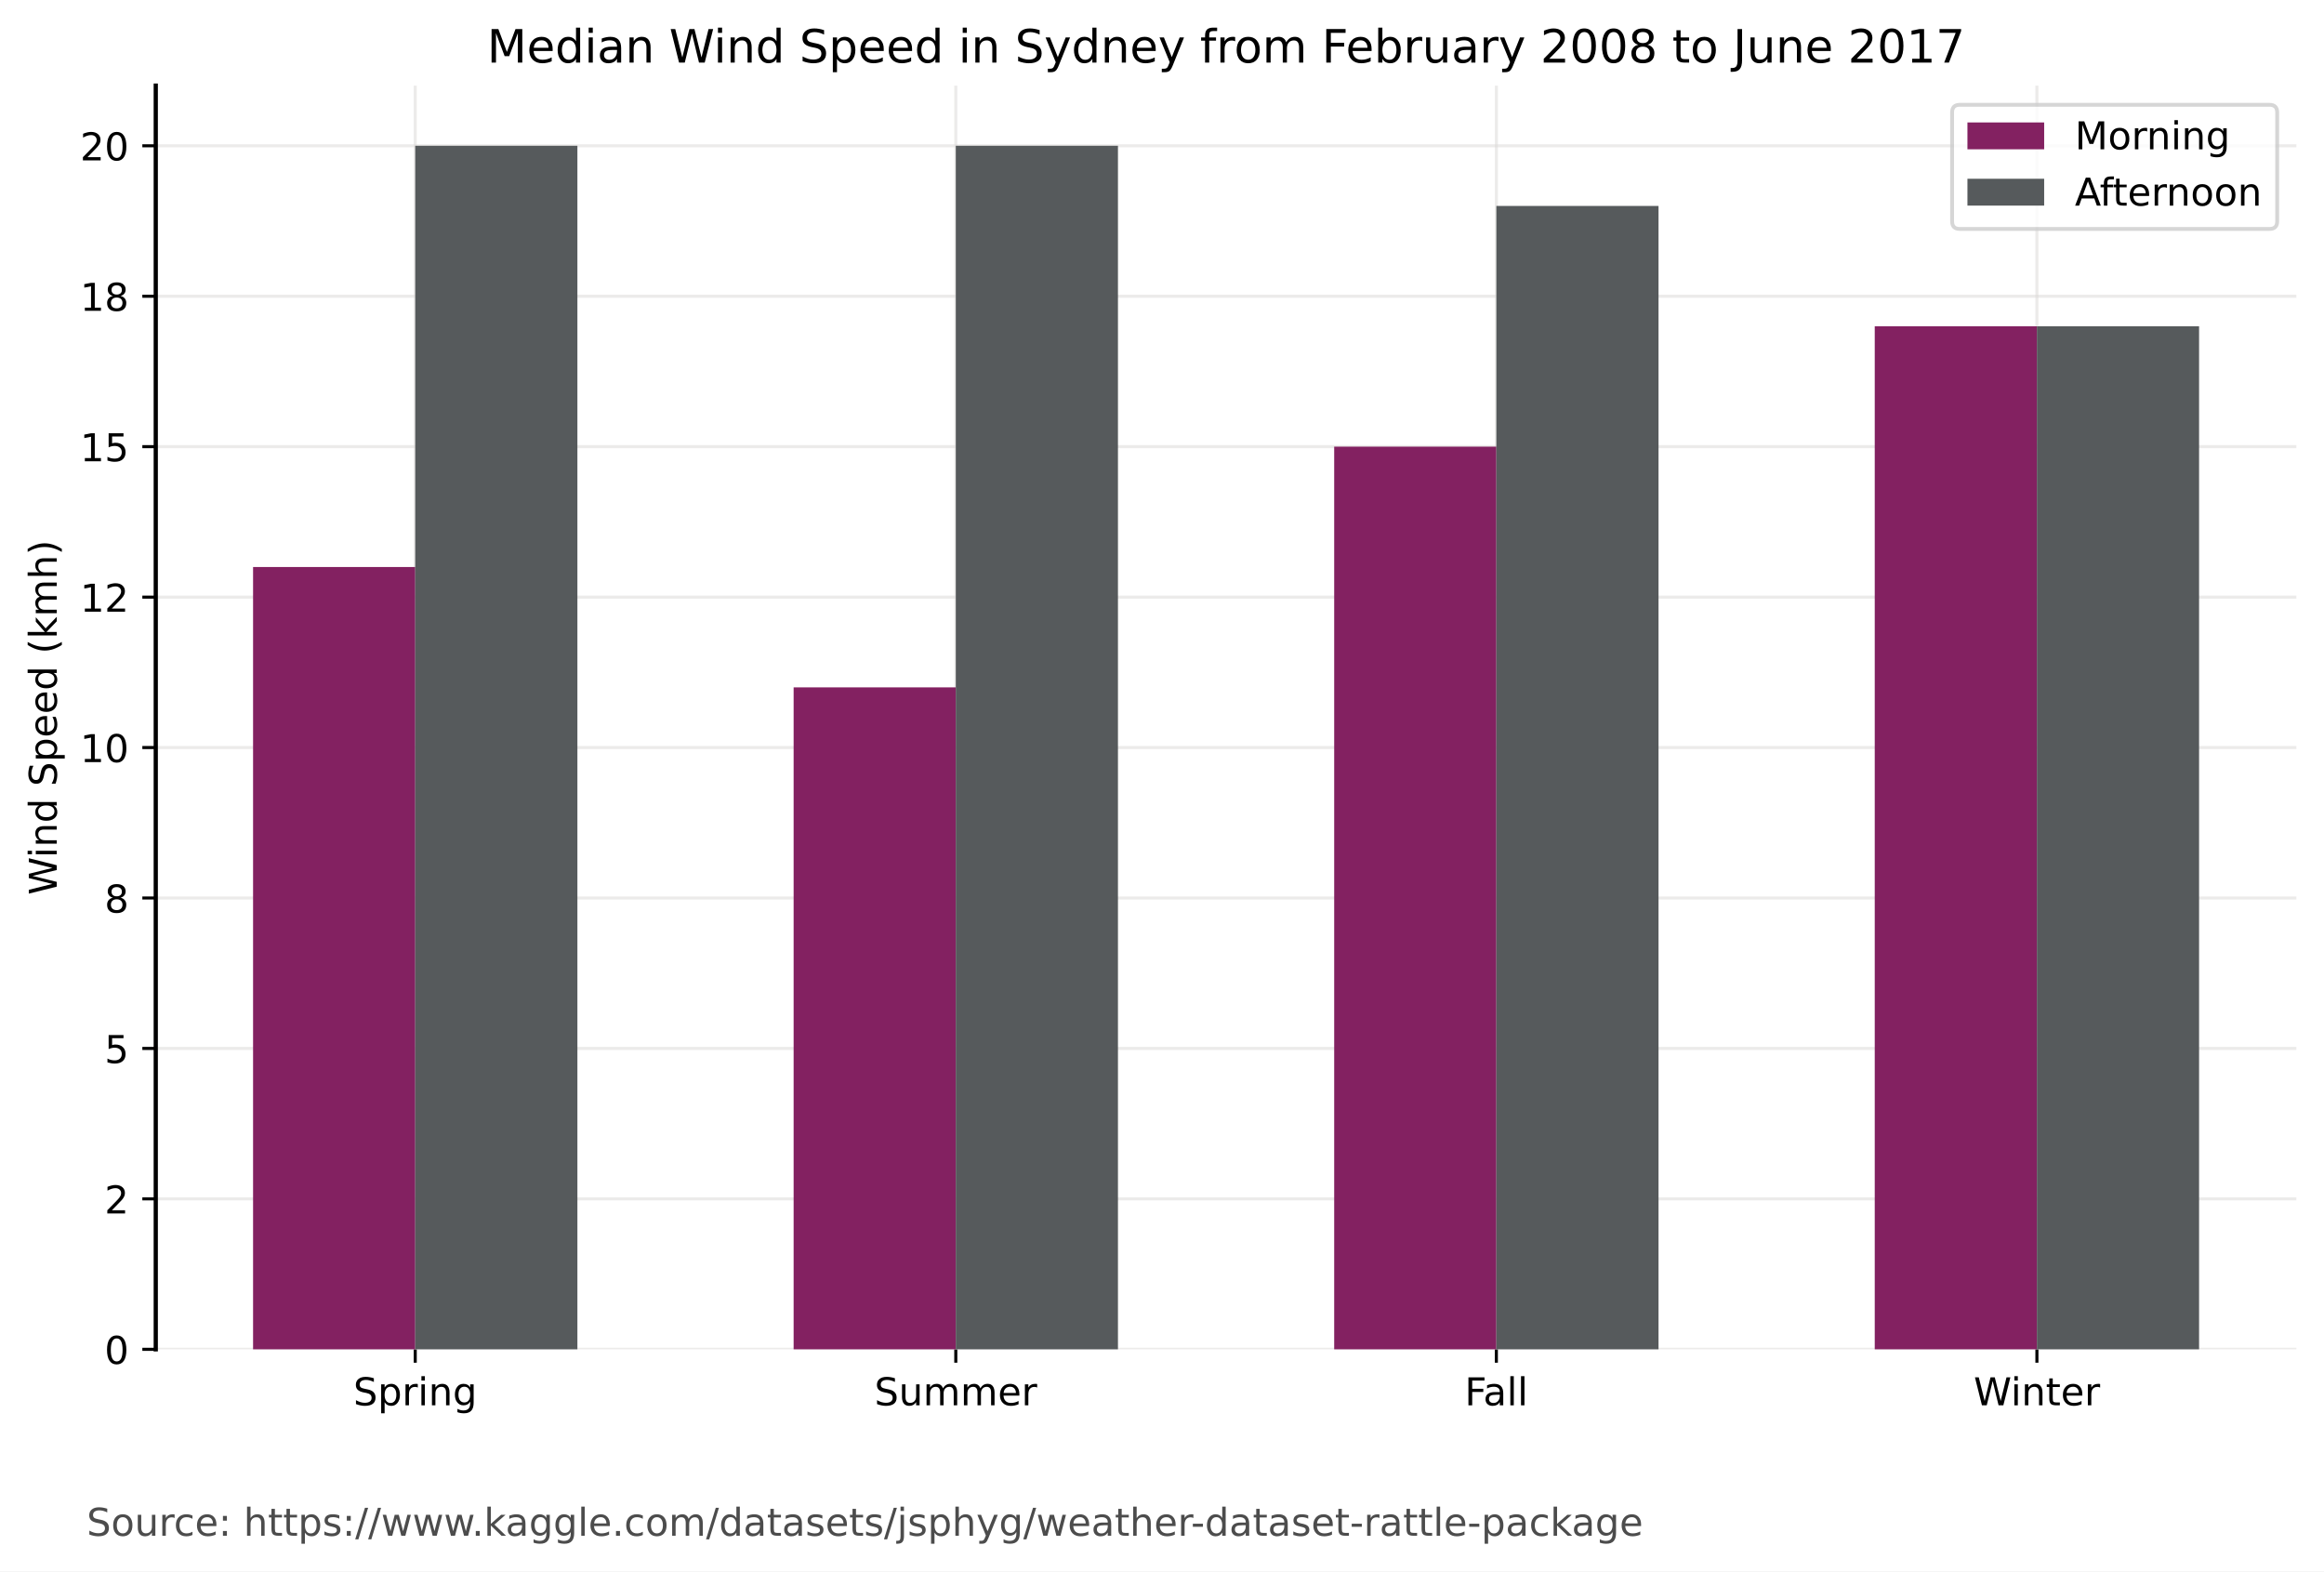
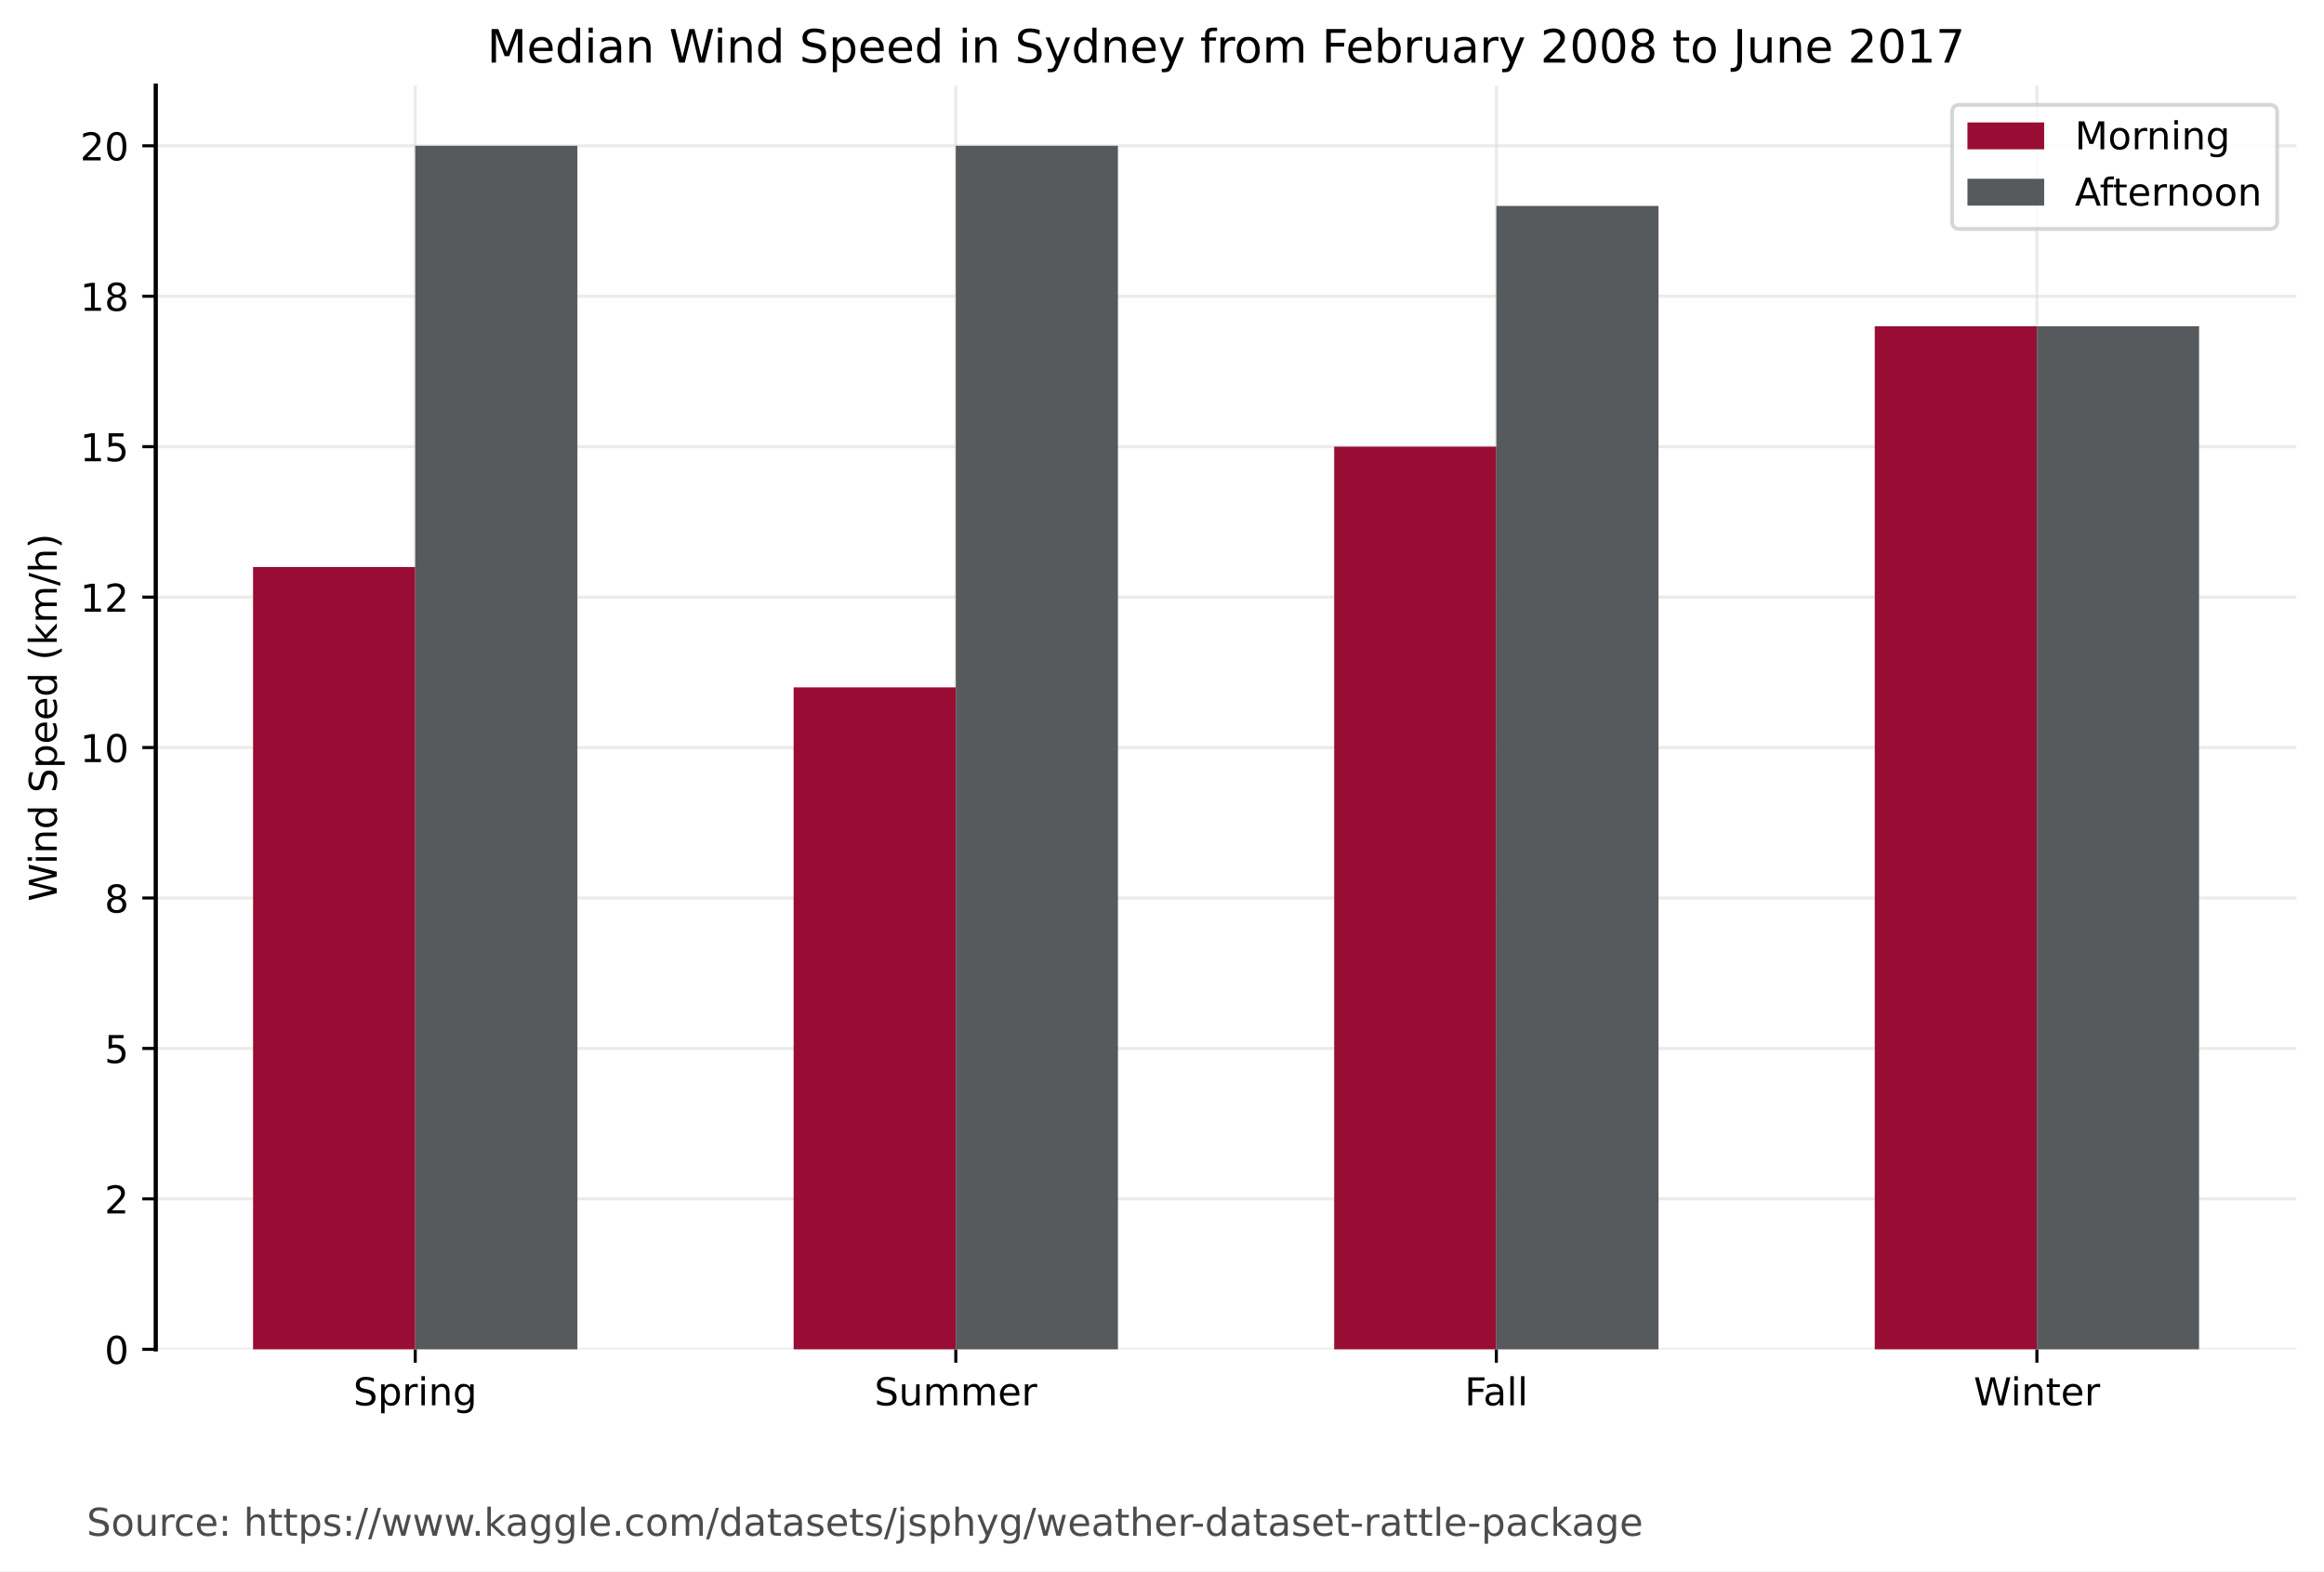
<svg xmlns="http://www.w3.org/2000/svg" xmlns:xlink="http://www.w3.org/1999/xlink" width="605.803pt" height="409.598pt" viewBox="0 0 605.803 409.598" version="1.1">
  <defs>
    <style type="text/css">*{stroke-linejoin: round; stroke-linecap: butt}</style>
  </defs>
  <g id="figure_1">
    <g id="patch_1">
      <path d="M 0 409.598  L 605.803 409.598  L 605.803 0  L 0 0  z " style="fill: #ffffff" />
    </g>
    <g id="axes_1">
      <g id="patch_2">
        <path d="M 40.603 351.718  L 598.603 351.718  L 598.603 22.318  L 40.603 22.318  z " style="fill: #ffffff" />
      </g>
      <g id="matplotlib.axis_1">
        <g id="xtick_1">
          <g id="line2d_1">
-             <path d="M 108.239 351.718  L 108.239 22.318  " clip-path="url(#p4154716c17)" style="fill: none; stroke: #dad8d7; stroke-opacity: 0.5; stroke-width: 0.8; stroke-linecap: square" />
+             <path d="M 108.239 351.718  L 108.239 22.318  " clip-path="url(#p44f58a12f6)" style="fill: none; stroke: #dad8d7; stroke-opacity: 0.5; stroke-width: 0.8; stroke-linecap: square" />
          </g>
          <g id="line2d_2">
            <defs>
-               <path id="m464c1af4e9" d="M 0 0  L 0 3.5  " style="stroke: #000000; stroke-width: 0.8" />
+               <path id="mf8f36d01f0" d="M 0 0  L 0 3.5  " style="stroke: #000000; stroke-width: 0.8" />
            </defs>
            <g>
-               <use xlink:href="#m464c1af4e9" x="108.239" y="351.718" style="stroke: #000000; stroke-width: 0.8" />
+               <use xlink:href="#mf8f36d01f0" x="108.239" y="351.718" style="stroke: #000000; stroke-width: 0.8" />
            </g>
          </g>
          <g id="text_1">
            <g transform="translate(92.10355 366.3166) scale(0.1 -0.1)">
              <defs>
                <path id="DejaVuSans-53" d="M 3425 4513  L 3425 3897  Q 3066 4069 2747 4153  Q 2428 4238 2131 4238  Q 1616 4238 1336 4038  Q 1056 3838 1056 3469  Q 1056 3159 1242 3001  Q 1428 2844 1947 2747  L 2328 2669  Q 3034 2534 3370 2195  Q 3706 1856 3706 1288  Q 3706 609 3251 259  Q 2797 -91 1919 -91  Q 1588 -91 1214 -16  Q 841 59 441 206  L 441 856  Q 825 641 1194 531  Q 1563 422 1919 422  Q 2459 422 2753 634  Q 3047 847 3047 1241  Q 3047 1584 2836 1778  Q 2625 1972 2144 2069  L 1759 2144  Q 1053 2284 737 2584  Q 422 2884 422 3419  Q 422 4038 858 4394  Q 1294 4750 2059 4750  Q 2388 4750 2728 4690  Q 3069 4631 3425 4513  z " transform="scale(0.015625)" />
                <path id="DejaVuSans-70" d="M 1159 525  L 1159 -1331  L 581 -1331  L 581 3500  L 1159 3500  L 1159 2969  Q 1341 3281 1617 3432  Q 1894 3584 2278 3584  Q 2916 3584 3314 3078  Q 3713 2572 3713 1747  Q 3713 922 3314 415  Q 2916 -91 2278 -91  Q 1894 -91 1617 61  Q 1341 213 1159 525  z M 3116 1747  Q 3116 2381 2855 2742  Q 2594 3103 2138 3103  Q 1681 3103 1420 2742  Q 1159 2381 1159 1747  Q 1159 1113 1420 752  Q 1681 391 2138 391  Q 2594 391 2855 752  Q 3116 1113 3116 1747  z " transform="scale(0.015625)" />
                <path id="DejaVuSans-72" d="M 2631 2963  Q 2534 3019 2420 3045  Q 2306 3072 2169 3072  Q 1681 3072 1420 2755  Q 1159 2438 1159 1844  L 1159 0  L 581 0  L 581 3500  L 1159 3500  L 1159 2956  Q 1341 3275 1631 3429  Q 1922 3584 2338 3584  Q 2397 3584 2469 3576  Q 2541 3569 2628 3553  L 2631 2963  z " transform="scale(0.015625)" />
                <path id="DejaVuSans-69" d="M 603 3500  L 1178 3500  L 1178 0  L 603 0  L 603 3500  z M 603 4863  L 1178 4863  L 1178 4134  L 603 4134  L 603 4863  z " transform="scale(0.015625)" />
                <path id="DejaVuSans-6e" d="M 3513 2113  L 3513 0  L 2938 0  L 2938 2094  Q 2938 2591 2744 2837  Q 2550 3084 2163 3084  Q 1697 3084 1428 2787  Q 1159 2491 1159 1978  L 1159 0  L 581 0  L 581 3500  L 1159 3500  L 1159 2956  Q 1366 3272 1645 3428  Q 1925 3584 2291 3584  Q 2894 3584 3203 3211  Q 3513 2838 3513 2113  z " transform="scale(0.015625)" />
                <path id="DejaVuSans-67" d="M 2906 1791  Q 2906 2416 2648 2759  Q 2391 3103 1925 3103  Q 1463 3103 1205 2759  Q 947 2416 947 1791  Q 947 1169 1205 825  Q 1463 481 1925 481  Q 2391 481 2648 825  Q 2906 1169 2906 1791  z M 3481 434  Q 3481 -459 3084 -895  Q 2688 -1331 1869 -1331  Q 1566 -1331 1297 -1286  Q 1028 -1241 775 -1147  L 775 -588  Q 1028 -725 1275 -790  Q 1522 -856 1778 -856  Q 2344 -856 2625 -561  Q 2906 -266 2906 331  L 2906 616  Q 2728 306 2450 153  Q 2172 0 1784 0  Q 1141 0 747 490  Q 353 981 353 1791  Q 353 2603 747 3093  Q 1141 3584 1784 3584  Q 2172 3584 2450 3431  Q 2728 3278 2906 2969  L 2906 3500  L 3481 3500  L 3481 434  z " transform="scale(0.015625)" />
              </defs>
              <use xlink:href="#DejaVuSans-53" />
              <use xlink:href="#DejaVuSans-70" x="63.477" />
              <use xlink:href="#DejaVuSans-72" x="126.953" />
              <use xlink:href="#DejaVuSans-69" x="168.066" />
              <use xlink:href="#DejaVuSans-6e" x="195.85" />
              <use xlink:href="#DejaVuSans-67" x="259.229" />
            </g>
          </g>
        </g>
        <g id="xtick_2">
          <g id="line2d_3">
-             <path d="M 249.149 351.718  L 249.149 22.318  " clip-path="url(#p4154716c17)" style="fill: none; stroke: #dad8d7; stroke-opacity: 0.5; stroke-width: 0.8; stroke-linecap: square" />
+             <path d="M 249.149 351.718  L 249.149 22.318  " clip-path="url(#p44f58a12f6)" style="fill: none; stroke: #dad8d7; stroke-opacity: 0.5; stroke-width: 0.8; stroke-linecap: square" />
          </g>
          <g id="line2d_4">
            <g>
-               <use xlink:href="#m464c1af4e9" x="249.149" y="351.718" style="stroke: #000000; stroke-width: 0.8" />
+               <use xlink:href="#mf8f36d01f0" x="249.149" y="351.718" style="stroke: #000000; stroke-width: 0.8" />
            </g>
          </g>
          <g id="text_2">
            <g transform="translate(227.933 366.3166) scale(0.1 -0.1)">
              <defs>
                <path id="DejaVuSans-75" d="M 544 1381  L 544 3500  L 1119 3500  L 1119 1403  Q 1119 906 1312 657  Q 1506 409 1894 409  Q 2359 409 2629 706  Q 2900 1003 2900 1516  L 2900 3500  L 3475 3500  L 3475 0  L 2900 0  L 2900 538  Q 2691 219 2414 64  Q 2138 -91 1772 -91  Q 1169 -91 856 284  Q 544 659 544 1381  z M 1991 3584  L 1991 3584  z " transform="scale(0.015625)" />
                <path id="DejaVuSans-6d" d="M 3328 2828  Q 3544 3216 3844 3400  Q 4144 3584 4550 3584  Q 5097 3584 5394 3201  Q 5691 2819 5691 2113  L 5691 0  L 5113 0  L 5113 2094  Q 5113 2597 4934 2840  Q 4756 3084 4391 3084  Q 3944 3084 3684 2787  Q 3425 2491 3425 1978  L 3425 0  L 2847 0  L 2847 2094  Q 2847 2600 2669 2842  Q 2491 3084 2119 3084  Q 1678 3084 1418 2786  Q 1159 2488 1159 1978  L 1159 0  L 581 0  L 581 3500  L 1159 3500  L 1159 2956  Q 1356 3278 1631 3431  Q 1906 3584 2284 3584  Q 2666 3584 2933 3390  Q 3200 3197 3328 2828  z " transform="scale(0.015625)" />
                <path id="DejaVuSans-65" d="M 3597 1894  L 3597 1613  L 953 1613  Q 991 1019 1311 708  Q 1631 397 2203 397  Q 2534 397 2845 478  Q 3156 559 3463 722  L 3463 178  Q 3153 47 2828 -22  Q 2503 -91 2169 -91  Q 1331 -91 842 396  Q 353 884 353 1716  Q 353 2575 817 3079  Q 1281 3584 2069 3584  Q 2775 3584 3186 3129  Q 3597 2675 3597 1894  z M 3022 2063  Q 3016 2534 2758 2815  Q 2500 3097 2075 3097  Q 1594 3097 1305 2825  Q 1016 2553 972 2059  L 3022 2063  z " transform="scale(0.015625)" />
              </defs>
              <use xlink:href="#DejaVuSans-53" />
              <use xlink:href="#DejaVuSans-75" x="63.477" />
              <use xlink:href="#DejaVuSans-6d" x="126.855" />
              <use xlink:href="#DejaVuSans-6d" x="224.268" />
              <use xlink:href="#DejaVuSans-65" x="321.68" />
              <use xlink:href="#DejaVuSans-72" x="383.203" />
            </g>
          </g>
        </g>
        <g id="xtick_3">
          <g id="line2d_5">
-             <path d="M 390.058 351.718  L 390.058 22.318  " clip-path="url(#p4154716c17)" style="fill: none; stroke: #dad8d7; stroke-opacity: 0.5; stroke-width: 0.8; stroke-linecap: square" />
+             <path d="M 390.058 351.718  L 390.058 22.318  " clip-path="url(#p44f58a12f6)" style="fill: none; stroke: #dad8d7; stroke-opacity: 0.5; stroke-width: 0.8; stroke-linecap: square" />
          </g>
          <g id="line2d_6">
            <g>
-               <use xlink:href="#m464c1af4e9" x="390.058" y="351.718" style="stroke: #000000; stroke-width: 0.8" />
+               <use xlink:href="#mf8f36d01f0" x="390.058" y="351.718" style="stroke: #000000; stroke-width: 0.8" />
            </g>
          </g>
          <g id="text_3">
            <g transform="translate(381.796 366.3166) scale(0.1 -0.1)">
              <defs>
                <path id="DejaVuSans-46" d="M 628 4666  L 3309 4666  L 3309 4134  L 1259 4134  L 1259 2759  L 3109 2759  L 3109 2228  L 1259 2228  L 1259 0  L 628 0  L 628 4666  z " transform="scale(0.015625)" />
                <path id="DejaVuSans-61" d="M 2194 1759  Q 1497 1759 1228 1600  Q 959 1441 959 1056  Q 959 750 1161 570  Q 1363 391 1709 391  Q 2188 391 2477 730  Q 2766 1069 2766 1631  L 2766 1759  L 2194 1759  z M 3341 1997  L 3341 0  L 2766 0  L 2766 531  Q 2569 213 2275 61  Q 1981 -91 1556 -91  Q 1019 -91 701 211  Q 384 513 384 1019  Q 384 1609 779 1909  Q 1175 2209 1959 2209  L 2766 2209  L 2766 2266  Q 2766 2663 2505 2880  Q 2244 3097 1772 3097  Q 1472 3097 1187 3025  Q 903 2953 641 2809  L 641 3341  Q 956 3463 1253 3523  Q 1550 3584 1831 3584  Q 2591 3584 2966 3190  Q 3341 2797 3341 1997  z " transform="scale(0.015625)" />
                <path id="DejaVuSans-6c" d="M 603 4863  L 1178 4863  L 1178 0  L 603 0  L 603 4863  z " transform="scale(0.015625)" />
              </defs>
              <use xlink:href="#DejaVuSans-46" />
              <use xlink:href="#DejaVuSans-61" x="48.395" />
              <use xlink:href="#DejaVuSans-6c" x="109.674" />
              <use xlink:href="#DejaVuSans-6c" x="137.457" />
            </g>
          </g>
        </g>
        <g id="xtick_4">
          <g id="line2d_7">
-             <path d="M 530.967 351.718  L 530.967 22.318  " clip-path="url(#p4154716c17)" style="fill: none; stroke: #dad8d7; stroke-opacity: 0.5; stroke-width: 0.8; stroke-linecap: square" />
+             <path d="M 530.967 351.718  L 530.967 22.318  " clip-path="url(#p44f58a12f6)" style="fill: none; stroke: #dad8d7; stroke-opacity: 0.5; stroke-width: 0.8; stroke-linecap: square" />
          </g>
          <g id="line2d_8">
            <g>
-               <use xlink:href="#m464c1af4e9" x="530.967" y="351.718" style="stroke: #000000; stroke-width: 0.8" />
+               <use xlink:href="#mf8f36d01f0" x="530.967" y="351.718" style="stroke: #000000; stroke-width: 0.8" />
            </g>
          </g>
          <g id="text_4">
            <g transform="translate(514.4855 366.3166) scale(0.1 -0.1)">
              <defs>
                <path id="DejaVuSans-57" d="M 213 4666  L 850 4666  L 1831 722  L 2809 4666  L 3519 4666  L 4500 722  L 5478 4666  L 6119 4666  L 4947 0  L 4153 0  L 3169 4050  L 2175 0  L 1381 0  L 213 4666  z " transform="scale(0.015625)" />
                <path id="DejaVuSans-74" d="M 1172 4494  L 1172 3500  L 2356 3500  L 2356 3053  L 1172 3053  L 1172 1153  Q 1172 725 1289 603  Q 1406 481 1766 481  L 2356 481  L 2356 0  L 1766 0  Q 1100 0 847 248  Q 594 497 594 1153  L 594 3053  L 172 3053  L 172 3500  L 594 3500  L 594 4494  L 1172 4494  z " transform="scale(0.015625)" />
              </defs>
              <use xlink:href="#DejaVuSans-57" />
              <use xlink:href="#DejaVuSans-69" x="96.627" />
              <use xlink:href="#DejaVuSans-6e" x="124.41" />
              <use xlink:href="#DejaVuSans-74" x="187.789" />
              <use xlink:href="#DejaVuSans-65" x="226.998" />
              <use xlink:href="#DejaVuSans-72" x="288.521" />
            </g>
          </g>
        </g>
      </g>
      <g id="matplotlib.axis_2">
        <g id="ytick_1">
          <g id="line2d_9">
-             <path d="M 40.603 351.718  L 598.603 351.718  " clip-path="url(#p4154716c17)" style="fill: none; stroke: #dad8d7; stroke-opacity: 0.5; stroke-width: 0.8; stroke-linecap: square" />
+             <path d="M 40.603 351.718  L 598.603 351.718  " clip-path="url(#p44f58a12f6)" style="fill: none; stroke: #dad8d7; stroke-opacity: 0.5; stroke-width: 0.8; stroke-linecap: square" />
          </g>
          <g id="line2d_10">
            <defs>
-               <path id="m9973ebf1bc" d="M 0 0  L -3.5 0  " style="stroke: #000000; stroke-width: 0.8" />
+               <path id="m456ec72bd3" d="M 0 0  L -3.5 0  " style="stroke: #000000; stroke-width: 0.8" />
            </defs>
            <g>
-               <use xlink:href="#m9973ebf1bc" x="40.603" y="351.718" style="stroke: #000000; stroke-width: 0.8" />
+               <use xlink:href="#m456ec72bd3" x="40.603" y="351.718" style="stroke: #000000; stroke-width: 0.8" />
            </g>
          </g>
          <g id="text_5">
            <g transform="translate(27.24063 355.5173) scale(0.1 -0.1)">
              <defs>
                <path id="DejaVuSans-30" d="M 2034 4250  Q 1547 4250 1301 3770  Q 1056 3291 1056 2328  Q 1056 1369 1301 889  Q 1547 409 2034 409  Q 2525 409 2770 889  Q 3016 1369 3016 2328  Q 3016 3291 2770 3770  Q 2525 4250 2034 4250  z M 2034 4750  Q 2819 4750 3233 4129  Q 3647 3509 3647 2328  Q 3647 1150 3233 529  Q 2819 -91 2034 -91  Q 1250 -91 836 529  Q 422 1150 422 2328  Q 422 3509 836 4129  Q 1250 4750 2034 4750  z " transform="scale(0.015625)" />
              </defs>
              <use xlink:href="#DejaVuSans-30" />
            </g>
          </g>
        </g>
        <g id="ytick_2">
          <g id="line2d_11">
-             <path d="M 40.603 312.504  L 598.603 312.504  " clip-path="url(#p4154716c17)" style="fill: none; stroke: #dad8d7; stroke-opacity: 0.5; stroke-width: 0.8; stroke-linecap: square" />
+             <path d="M 40.603 312.504  L 598.603 312.504  " clip-path="url(#p44f58a12f6)" style="fill: none; stroke: #dad8d7; stroke-opacity: 0.5; stroke-width: 0.8; stroke-linecap: square" />
          </g>
          <g id="line2d_12">
            <g>
-               <use xlink:href="#m9973ebf1bc" x="40.603" y="312.504" style="stroke: #000000; stroke-width: 0.8" />
+               <use xlink:href="#m456ec72bd3" x="40.603" y="312.504" style="stroke: #000000; stroke-width: 0.8" />
            </g>
          </g>
          <g id="text_6">
            <g transform="translate(27.24063 316.3031) scale(0.1 -0.1)">
              <defs>
                <path id="DejaVuSans-32" d="M 1228 531  L 3431 531  L 3431 0  L 469 0  L 469 531  Q 828 903 1448 1529  Q 2069 2156 2228 2338  Q 2531 2678 2651 2914  Q 2772 3150 2772 3378  Q 2772 3750 2511 3984  Q 2250 4219 1831 4219  Q 1534 4219 1204 4116  Q 875 4013 500 3803  L 500 4441  Q 881 4594 1212 4672  Q 1544 4750 1819 4750  Q 2544 4750 2975 4387  Q 3406 4025 3406 3419  Q 3406 3131 3298 2873  Q 3191 2616 2906 2266  Q 2828 2175 2409 1742  Q 1991 1309 1228 531  z " transform="scale(0.015625)" />
              </defs>
              <use xlink:href="#DejaVuSans-32" />
            </g>
          </g>
        </g>
        <g id="ytick_3">
          <g id="line2d_13">
-             <path d="M 40.603 273.29  L 598.603 273.29  " clip-path="url(#p4154716c17)" style="fill: none; stroke: #dad8d7; stroke-opacity: 0.5; stroke-width: 0.8; stroke-linecap: square" />
+             <path d="M 40.603 273.29  L 598.603 273.29  " clip-path="url(#p44f58a12f6)" style="fill: none; stroke: #dad8d7; stroke-opacity: 0.5; stroke-width: 0.8; stroke-linecap: square" />
          </g>
          <g id="line2d_14">
            <g>
-               <use xlink:href="#m9973ebf1bc" x="40.603" y="273.29" style="stroke: #000000; stroke-width: 0.8" />
+               <use xlink:href="#m456ec72bd3" x="40.603" y="273.29" style="stroke: #000000; stroke-width: 0.8" />
            </g>
          </g>
          <g id="text_7">
            <g transform="translate(27.24063 277.0888) scale(0.1 -0.1)">
              <defs>
                <path id="DejaVuSans-35" d="M 691 4666  L 3169 4666  L 3169 4134  L 1269 4134  L 1269 2991  Q 1406 3038 1543 3061  Q 1681 3084 1819 3084  Q 2600 3084 3056 2656  Q 3513 2228 3513 1497  Q 3513 744 3044 326  Q 2575 -91 1722 -91  Q 1428 -91 1123 -41  Q 819 9 494 109  L 494 744  Q 775 591 1075 516  Q 1375 441 1709 441  Q 2250 441 2565 725  Q 2881 1009 2881 1497  Q 2881 1984 2565 2268  Q 2250 2553 1709 2553  Q 1456 2553 1204 2497  Q 953 2441 691 2322  L 691 4666  z " transform="scale(0.015625)" />
              </defs>
              <use xlink:href="#DejaVuSans-35" />
            </g>
          </g>
        </g>
        <g id="ytick_4">
          <g id="line2d_15">
-             <path d="M 40.603 234.075  L 598.603 234.075  " clip-path="url(#p4154716c17)" style="fill: none; stroke: #dad8d7; stroke-opacity: 0.5; stroke-width: 0.8; stroke-linecap: square" />
+             <path d="M 40.603 234.075  L 598.603 234.075  " clip-path="url(#p44f58a12f6)" style="fill: none; stroke: #dad8d7; stroke-opacity: 0.5; stroke-width: 0.8; stroke-linecap: square" />
          </g>
          <g id="line2d_16">
            <g>
-               <use xlink:href="#m9973ebf1bc" x="40.603" y="234.075" style="stroke: #000000; stroke-width: 0.8" />
+               <use xlink:href="#m456ec72bd3" x="40.603" y="234.075" style="stroke: #000000; stroke-width: 0.8" />
            </g>
          </g>
          <g id="text_8">
            <g transform="translate(27.24063 237.8745) scale(0.1 -0.1)">
              <defs>
                <path id="DejaVuSans-38" d="M 2034 2216  Q 1584 2216 1326 1975  Q 1069 1734 1069 1313  Q 1069 891 1326 650  Q 1584 409 2034 409  Q 2484 409 2743 651  Q 3003 894 3003 1313  Q 3003 1734 2745 1975  Q 2488 2216 2034 2216  z M 1403 2484  Q 997 2584 770 2862  Q 544 3141 544 3541  Q 544 4100 942 4425  Q 1341 4750 2034 4750  Q 2731 4750 3128 4425  Q 3525 4100 3525 3541  Q 3525 3141 3298 2862  Q 3072 2584 2669 2484  Q 3125 2378 3379 2068  Q 3634 1759 3634 1313  Q 3634 634 3220 271  Q 2806 -91 2034 -91  Q 1263 -91 848 271  Q 434 634 434 1313  Q 434 1759 690 2068  Q 947 2378 1403 2484  z M 1172 3481  Q 1172 3119 1398 2916  Q 1625 2713 2034 2713  Q 2441 2713 2670 2916  Q 2900 3119 2900 3481  Q 2900 3844 2670 4047  Q 2441 4250 2034 4250  Q 1625 4250 1398 4047  Q 1172 3844 1172 3481  z " transform="scale(0.015625)" />
              </defs>
              <use xlink:href="#DejaVuSans-38" />
            </g>
          </g>
        </g>
        <g id="ytick_5">
          <g id="line2d_17">
-             <path d="M 40.603 194.861  L 598.603 194.861  " clip-path="url(#p4154716c17)" style="fill: none; stroke: #dad8d7; stroke-opacity: 0.5; stroke-width: 0.8; stroke-linecap: square" />
+             <path d="M 40.603 194.861  L 598.603 194.861  " clip-path="url(#p44f58a12f6)" style="fill: none; stroke: #dad8d7; stroke-opacity: 0.5; stroke-width: 0.8; stroke-linecap: square" />
          </g>
          <g id="line2d_18">
            <g>
-               <use xlink:href="#m9973ebf1bc" x="40.603" y="194.861" style="stroke: #000000; stroke-width: 0.8" />
+               <use xlink:href="#m456ec72bd3" x="40.603" y="194.861" style="stroke: #000000; stroke-width: 0.8" />
            </g>
          </g>
          <g id="text_9">
            <g transform="translate(20.87813 198.6602) scale(0.1 -0.1)">
              <defs>
                <path id="DejaVuSans-31" d="M 794 531  L 1825 531  L 1825 4091  L 703 3866  L 703 4441  L 1819 4666  L 2450 4666  L 2450 531  L 3481 531  L 3481 0  L 794 0  L 794 531  z " transform="scale(0.015625)" />
              </defs>
              <use xlink:href="#DejaVuSans-31" />
              <use xlink:href="#DejaVuSans-30" x="63.623" />
            </g>
          </g>
        </g>
        <g id="ytick_6">
          <g id="line2d_19">
-             <path d="M 40.603 155.647  L 598.603 155.647  " clip-path="url(#p4154716c17)" style="fill: none; stroke: #dad8d7; stroke-opacity: 0.5; stroke-width: 0.8; stroke-linecap: square" />
+             <path d="M 40.603 155.647  L 598.603 155.647  " clip-path="url(#p44f58a12f6)" style="fill: none; stroke: #dad8d7; stroke-opacity: 0.5; stroke-width: 0.8; stroke-linecap: square" />
          </g>
          <g id="line2d_20">
            <g>
-               <use xlink:href="#m9973ebf1bc" x="40.603" y="155.647" style="stroke: #000000; stroke-width: 0.8" />
+               <use xlink:href="#m456ec72bd3" x="40.603" y="155.647" style="stroke: #000000; stroke-width: 0.8" />
            </g>
          </g>
          <g id="text_10">
            <g transform="translate(20.87813 159.4459) scale(0.1 -0.1)">
              <use xlink:href="#DejaVuSans-31" />
              <use xlink:href="#DejaVuSans-32" x="63.623" />
            </g>
          </g>
        </g>
        <g id="ytick_7">
          <g id="line2d_21">
-             <path d="M 40.603 116.432  L 598.603 116.432  " clip-path="url(#p4154716c17)" style="fill: none; stroke: #dad8d7; stroke-opacity: 0.5; stroke-width: 0.8; stroke-linecap: square" />
+             <path d="M 40.603 116.432  L 598.603 116.432  " clip-path="url(#p44f58a12f6)" style="fill: none; stroke: #dad8d7; stroke-opacity: 0.5; stroke-width: 0.8; stroke-linecap: square" />
          </g>
          <g id="line2d_22">
            <g>
-               <use xlink:href="#m9973ebf1bc" x="40.603" y="116.432" style="stroke: #000000; stroke-width: 0.8" />
+               <use xlink:href="#m456ec72bd3" x="40.603" y="116.432" style="stroke: #000000; stroke-width: 0.8" />
            </g>
          </g>
          <g id="text_11">
            <g transform="translate(20.87813 120.2316) scale(0.1 -0.1)">
              <use xlink:href="#DejaVuSans-31" />
              <use xlink:href="#DejaVuSans-35" x="63.623" />
            </g>
          </g>
        </g>
        <g id="ytick_8">
          <g id="line2d_23">
-             <path d="M 40.603 77.218  L 598.603 77.218  " clip-path="url(#p4154716c17)" style="fill: none; stroke: #dad8d7; stroke-opacity: 0.5; stroke-width: 0.8; stroke-linecap: square" />
+             <path d="M 40.603 77.218  L 598.603 77.218  " clip-path="url(#p44f58a12f6)" style="fill: none; stroke: #dad8d7; stroke-opacity: 0.5; stroke-width: 0.8; stroke-linecap: square" />
          </g>
          <g id="line2d_24">
            <g>
-               <use xlink:href="#m9973ebf1bc" x="40.603" y="77.218" style="stroke: #000000; stroke-width: 0.8" />
+               <use xlink:href="#m456ec72bd3" x="40.603" y="77.218" style="stroke: #000000; stroke-width: 0.8" />
            </g>
          </g>
          <g id="text_12">
            <g transform="translate(20.87813 81.01734) scale(0.1 -0.1)">
              <use xlink:href="#DejaVuSans-31" />
              <use xlink:href="#DejaVuSans-38" x="63.623" />
            </g>
          </g>
        </g>
        <g id="ytick_9">
          <g id="line2d_25">
-             <path d="M 40.603 38.004  L 598.603 38.004  " clip-path="url(#p4154716c17)" style="fill: none; stroke: #dad8d7; stroke-opacity: 0.5; stroke-width: 0.8; stroke-linecap: square" />
+             <path d="M 40.603 38.004  L 598.603 38.004  " clip-path="url(#p44f58a12f6)" style="fill: none; stroke: #dad8d7; stroke-opacity: 0.5; stroke-width: 0.8; stroke-linecap: square" />
          </g>
          <g id="line2d_26">
            <g>
-               <use xlink:href="#m9973ebf1bc" x="40.603" y="38.004" style="stroke: #000000; stroke-width: 0.8" />
+               <use xlink:href="#m456ec72bd3" x="40.603" y="38.004" style="stroke: #000000; stroke-width: 0.8" />
            </g>
          </g>
          <g id="text_13">
            <g transform="translate(20.87813 41.80306) scale(0.1 -0.1)">
              <use xlink:href="#DejaVuSans-32" />
              <use xlink:href="#DejaVuSans-30" x="63.623" />
            </g>
          </g>
        </g>
        <g id="text_14">
-           <g transform="translate(14.79844 233.2713) rotate(-90) scale(0.1 -0.1)">
+           <g transform="translate(14.79844 234.9556) rotate(-90) scale(0.1 -0.1)">
            <defs>
              <path id="DejaVuSans-64" d="M 2906 2969  L 2906 4863  L 3481 4863  L 3481 0  L 2906 0  L 2906 525  Q 2725 213 2448 61  Q 2172 -91 1784 -91  Q 1150 -91 751 415  Q 353 922 353 1747  Q 353 2572 751 3078  Q 1150 3584 1784 3584  Q 2172 3584 2448 3432  Q 2725 3281 2906 2969  z M 947 1747  Q 947 1113 1208 752  Q 1469 391 1925 391  Q 2381 391 2643 752  Q 2906 1113 2906 1747  Q 2906 2381 2643 2742  Q 2381 3103 1925 3103  Q 1469 3103 1208 2742  Q 947 2381 947 1747  z " transform="scale(0.015625)" />
              <path id="DejaVuSans-20" transform="scale(0.015625)" />
              <path id="DejaVuSans-28" d="M 1984 4856  Q 1566 4138 1362 3434  Q 1159 2731 1159 2009  Q 1159 1288 1364 580  Q 1569 -128 1984 -844  L 1484 -844  Q 1016 -109 783 600  Q 550 1309 550 2009  Q 550 2706 781 3412  Q 1013 4119 1484 4856  L 1984 4856  z " transform="scale(0.015625)" />
              <path id="DejaVuSans-6b" d="M 581 4863  L 1159 4863  L 1159 1991  L 2875 3500  L 3609 3500  L 1753 1863  L 3688 0  L 2938 0  L 1159 1709  L 1159 0  L 581 0  L 581 4863  z " transform="scale(0.015625)" />
+               <path id="DejaVuSans-2f" d="M 1625 4666  L 2156 4666  L 531 -594  L 0 -594  L 1625 4666  z " transform="scale(0.015625)" />
              <path id="DejaVuSans-68" d="M 3513 2113  L 3513 0  L 2938 0  L 2938 2094  Q 2938 2591 2744 2837  Q 2550 3084 2163 3084  Q 1697 3084 1428 2787  Q 1159 2491 1159 1978  L 1159 0  L 581 0  L 581 4863  L 1159 4863  L 1159 2956  Q 1366 3272 1645 3428  Q 1925 3584 2291 3584  Q 2894 3584 3203 3211  Q 3513 2838 3513 2113  z " transform="scale(0.015625)" />
              <path id="DejaVuSans-29" d="M 513 4856  L 1013 4856  Q 1481 4119 1714 3412  Q 1947 2706 1947 2009  Q 1947 1309 1714 600  Q 1481 -109 1013 -844  L 513 -844  Q 928 -128 1133 580  Q 1338 1288 1338 2009  Q 1338 2731 1133 3434  Q 928 4138 513 4856  z " transform="scale(0.015625)" />
            </defs>
            <use xlink:href="#DejaVuSans-57" />
            <use xlink:href="#DejaVuSans-69" x="96.627" />
            <use xlink:href="#DejaVuSans-6e" x="124.41" />
            <use xlink:href="#DejaVuSans-64" x="187.789" />
            <use xlink:href="#DejaVuSans-20" x="251.266" />
            <use xlink:href="#DejaVuSans-53" x="283.053" />
            <use xlink:href="#DejaVuSans-70" x="346.529" />
            <use xlink:href="#DejaVuSans-65" x="410.006" />
            <use xlink:href="#DejaVuSans-65" x="471.529" />
            <use xlink:href="#DejaVuSans-64" x="533.053" />
            <use xlink:href="#DejaVuSans-20" x="596.529" />
            <use xlink:href="#DejaVuSans-28" x="628.316" />
            <use xlink:href="#DejaVuSans-6b" x="667.33" />
            <use xlink:href="#DejaVuSans-6d" x="725.24" />
-             <use xlink:href="#DejaVuSans-68" x="822.652" />
-             <use xlink:href="#DejaVuSans-29" x="886.031" />
+             <use xlink:href="#DejaVuSans-2f" x="822.652" />
+             <use xlink:href="#DejaVuSans-68" x="856.344" />
+             <use xlink:href="#DejaVuSans-29" x="919.723" />
          </g>
        </g>
      </g>
      <g id="patch_3">
        <path d="M 40.603 351.718  L 40.603 22.318  " style="fill: none; stroke: #000000; stroke-width: 1.1; stroke-linejoin: miter; stroke-linecap: square" />
      </g>
      <g id="patch_4">
-         <path d="M 65.967 351.718  L 108.239 351.718  L 108.239 147.804  L 65.967 147.804  z " clip-path="url(#p4154716c17)" style="fill: #832161" />
+         <path d="M 65.967 351.718  L 108.239 351.718  L 108.239 147.804  L 65.967 147.804  z " clip-path="url(#p44f58a12f6)" style="fill: #990d35" />
      </g>
      <g id="patch_5">
-         <path d="M 206.876 351.718  L 249.149 351.718  L 249.149 179.175  L 206.876 179.175  z " clip-path="url(#p4154716c17)" style="fill: #832161" />
+         <path d="M 206.876 351.718  L 249.149 351.718  L 249.149 179.175  L 206.876 179.175  z " clip-path="url(#p44f58a12f6)" style="fill: #990d35" />
      </g>
      <g id="patch_6">
-         <path d="M 347.785 351.718  L 390.058 351.718  L 390.058 116.432  L 347.785 116.432  z " clip-path="url(#p4154716c17)" style="fill: #832161" />
+         <path d="M 347.785 351.718  L 390.058 351.718  L 390.058 116.432  L 347.785 116.432  z " clip-path="url(#p44f58a12f6)" style="fill: #990d35" />
      </g>
      <g id="patch_7">
-         <path d="M 488.694 351.718  L 530.967 351.718  L 530.967 85.061  L 488.694 85.061  z " clip-path="url(#p4154716c17)" style="fill: #832161" />
+         <path d="M 488.694 351.718  L 530.967 351.718  L 530.967 85.061  L 488.694 85.061  z " clip-path="url(#p44f58a12f6)" style="fill: #990d35" />
      </g>
      <g id="patch_8">
-         <path d="M 108.239 351.718  L 150.512 351.718  L 150.512 38.004  L 108.239 38.004  z " clip-path="url(#p4154716c17)" style="fill: #565a5c" />
+         <path d="M 108.239 351.718  L 150.512 351.718  L 150.512 38.004  L 108.239 38.004  z " clip-path="url(#p44f58a12f6)" style="fill: #565a5c" />
      </g>
      <g id="patch_9">
-         <path d="M 249.149 351.718  L 291.421 351.718  L 291.421 38.004  L 249.149 38.004  z " clip-path="url(#p4154716c17)" style="fill: #565a5c" />
+         <path d="M 249.149 351.718  L 291.421 351.718  L 291.421 38.004  L 249.149 38.004  z " clip-path="url(#p44f58a12f6)" style="fill: #565a5c" />
      </g>
      <g id="patch_10">
-         <path d="M 390.058 351.718  L 432.33 351.718  L 432.33 53.69  L 390.058 53.69  z " clip-path="url(#p4154716c17)" style="fill: #565a5c" />
+         <path d="M 390.058 351.718  L 432.33 351.718  L 432.33 53.69  L 390.058 53.69  z " clip-path="url(#p44f58a12f6)" style="fill: #565a5c" />
      </g>
      <g id="patch_11">
-         <path d="M 530.967 351.718  L 573.239 351.718  L 573.239 85.061  L 530.967 85.061  z " clip-path="url(#p4154716c17)" style="fill: #565a5c" />
+         <path d="M 530.967 351.718  L 573.239 351.718  L 573.239 85.061  L 530.967 85.061  z " clip-path="url(#p44f58a12f6)" style="fill: #565a5c" />
      </g>
      <g id="text_15">
        <g style="opacity: 0.7" transform="translate(22.60312 400.3181) scale(0.1 -0.1)">
          <defs>
            <path id="DejaVuSans-6f" d="M 1959 3097  Q 1497 3097 1228 2736  Q 959 2375 959 1747  Q 959 1119 1226 758  Q 1494 397 1959 397  Q 2419 397 2687 759  Q 2956 1122 2956 1747  Q 2956 2369 2687 2733  Q 2419 3097 1959 3097  z M 1959 3584  Q 2709 3584 3137 3096  Q 3566 2609 3566 1747  Q 3566 888 3137 398  Q 2709 -91 1959 -91  Q 1206 -91 779 398  Q 353 888 353 1747  Q 353 2609 779 3096  Q 1206 3584 1959 3584  z " transform="scale(0.015625)" />
            <path id="DejaVuSans-63" d="M 3122 3366  L 3122 2828  Q 2878 2963 2633 3030  Q 2388 3097 2138 3097  Q 1578 3097 1268 2742  Q 959 2388 959 1747  Q 959 1106 1268 751  Q 1578 397 2138 397  Q 2388 397 2633 464  Q 2878 531 3122 666  L 3122 134  Q 2881 22 2623 -34  Q 2366 -91 2075 -91  Q 1284 -91 818 406  Q 353 903 353 1747  Q 353 2603 823 3093  Q 1294 3584 2113 3584  Q 2378 3584 2631 3529  Q 2884 3475 3122 3366  z " transform="scale(0.015625)" />
            <path id="DejaVuSans-3a" d="M 750 794  L 1409 794  L 1409 0  L 750 0  L 750 794  z M 750 3309  L 1409 3309  L 1409 2516  L 750 2516  L 750 3309  z " transform="scale(0.015625)" />
            <path id="DejaVuSans-73" d="M 2834 3397  L 2834 2853  Q 2591 2978 2328 3040  Q 2066 3103 1784 3103  Q 1356 3103 1142 2972  Q 928 2841 928 2578  Q 928 2378 1081 2264  Q 1234 2150 1697 2047  L 1894 2003  Q 2506 1872 2764 1633  Q 3022 1394 3022 966  Q 3022 478 2636 193  Q 2250 -91 1575 -91  Q 1294 -91 989 -36  Q 684 19 347 128  L 347 722  Q 666 556 975 473  Q 1284 391 1588 391  Q 1994 391 2212 530  Q 2431 669 2431 922  Q 2431 1156 2273 1281  Q 2116 1406 1581 1522  L 1381 1569  Q 847 1681 609 1914  Q 372 2147 372 2553  Q 372 3047 722 3315  Q 1072 3584 1716 3584  Q 2034 3584 2315 3537  Q 2597 3491 2834 3397  z " transform="scale(0.015625)" />
-             <path id="DejaVuSans-2f" d="M 1625 4666  L 2156 4666  L 531 -594  L 0 -594  L 1625 4666  z " transform="scale(0.015625)" />
            <path id="DejaVuSans-77" d="M 269 3500  L 844 3500  L 1563 769  L 2278 3500  L 2956 3500  L 3675 769  L 4391 3500  L 4966 3500  L 4050 0  L 3372 0  L 2619 2869  L 1863 0  L 1184 0  L 269 3500  z " transform="scale(0.015625)" />
            <path id="DejaVuSans-2e" d="M 684 794  L 1344 794  L 1344 0  L 684 0  L 684 794  z " transform="scale(0.015625)" />
            <path id="DejaVuSans-6a" d="M 603 3500  L 1178 3500  L 1178 -63  Q 1178 -731 923 -1031  Q 669 -1331 103 -1331  L -116 -1331  L -116 -844  L 38 -844  Q 366 -844 484 -692  Q 603 -541 603 -63  L 603 3500  z M 603 4863  L 1178 4863  L 1178 4134  L 603 4134  L 603 4863  z " transform="scale(0.015625)" />
            <path id="DejaVuSans-79" d="M 2059 -325  Q 1816 -950 1584 -1140  Q 1353 -1331 966 -1331  L 506 -1331  L 506 -850  L 844 -850  Q 1081 -850 1212 -737  Q 1344 -625 1503 -206  L 1606 56  L 191 3500  L 800 3500  L 1894 763  L 2988 3500  L 3597 3500  L 2059 -325  z " transform="scale(0.015625)" />
            <path id="DejaVuSans-2d" d="M 313 2009  L 1997 2009  L 1997 1497  L 313 1497  L 313 2009  z " transform="scale(0.015625)" />
          </defs>
          <use xlink:href="#DejaVuSans-53" />
          <use xlink:href="#DejaVuSans-6f" x="63.477" />
          <use xlink:href="#DejaVuSans-75" x="124.658" />
          <use xlink:href="#DejaVuSans-72" x="188.037" />
          <use xlink:href="#DejaVuSans-63" x="226.9" />
          <use xlink:href="#DejaVuSans-65" x="281.881" />
          <use xlink:href="#DejaVuSans-3a" x="343.404" />
          <use xlink:href="#DejaVuSans-20" x="377.096" />
          <use xlink:href="#DejaVuSans-68" x="408.883" />
          <use xlink:href="#DejaVuSans-74" x="472.262" />
          <use xlink:href="#DejaVuSans-74" x="511.471" />
          <use xlink:href="#DejaVuSans-70" x="550.68" />
          <use xlink:href="#DejaVuSans-73" x="614.156" />
          <use xlink:href="#DejaVuSans-3a" x="666.256" />
          <use xlink:href="#DejaVuSans-2f" x="699.947" />
          <use xlink:href="#DejaVuSans-2f" x="733.639" />
          <use xlink:href="#DejaVuSans-77" x="767.33" />
          <use xlink:href="#DejaVuSans-77" x="849.117" />
          <use xlink:href="#DejaVuSans-77" x="930.904" />
          <use xlink:href="#DejaVuSans-2e" x="1003.566" />
          <use xlink:href="#DejaVuSans-6b" x="1035.354" />
          <use xlink:href="#DejaVuSans-61" x="1091.514" />
          <use xlink:href="#DejaVuSans-67" x="1152.793" />
          <use xlink:href="#DejaVuSans-67" x="1216.27" />
          <use xlink:href="#DejaVuSans-6c" x="1279.746" />
          <use xlink:href="#DejaVuSans-65" x="1307.529" />
          <use xlink:href="#DejaVuSans-2e" x="1369.053" />
          <use xlink:href="#DejaVuSans-63" x="1400.84" />
          <use xlink:href="#DejaVuSans-6f" x="1455.82" />
          <use xlink:href="#DejaVuSans-6d" x="1517.002" />
          <use xlink:href="#DejaVuSans-2f" x="1614.414" />
          <use xlink:href="#DejaVuSans-64" x="1648.105" />
          <use xlink:href="#DejaVuSans-61" x="1711.582" />
          <use xlink:href="#DejaVuSans-74" x="1772.861" />
          <use xlink:href="#DejaVuSans-61" x="1812.07" />
          <use xlink:href="#DejaVuSans-73" x="1873.35" />
          <use xlink:href="#DejaVuSans-65" x="1925.449" />
          <use xlink:href="#DejaVuSans-74" x="1986.973" />
          <use xlink:href="#DejaVuSans-73" x="2026.182" />
          <use xlink:href="#DejaVuSans-2f" x="2078.281" />
          <use xlink:href="#DejaVuSans-6a" x="2111.973" />
          <use xlink:href="#DejaVuSans-73" x="2139.756" />
          <use xlink:href="#DejaVuSans-70" x="2191.855" />
          <use xlink:href="#DejaVuSans-68" x="2255.332" />
          <use xlink:href="#DejaVuSans-79" x="2318.711" />
          <use xlink:href="#DejaVuSans-67" x="2377.891" />
          <use xlink:href="#DejaVuSans-2f" x="2441.367" />
          <use xlink:href="#DejaVuSans-77" x="2475.059" />
          <use xlink:href="#DejaVuSans-65" x="2556.846" />
          <use xlink:href="#DejaVuSans-61" x="2618.369" />
          <use xlink:href="#DejaVuSans-74" x="2679.648" />
          <use xlink:href="#DejaVuSans-68" x="2718.857" />
          <use xlink:href="#DejaVuSans-65" x="2782.236" />
          <use xlink:href="#DejaVuSans-72" x="2843.76" />
          <use xlink:href="#DejaVuSans-2d" x="2878.498" />
          <use xlink:href="#DejaVuSans-64" x="2914.582" />
          <use xlink:href="#DejaVuSans-61" x="2978.059" />
          <use xlink:href="#DejaVuSans-74" x="3039.338" />
          <use xlink:href="#DejaVuSans-61" x="3078.547" />
          <use xlink:href="#DejaVuSans-73" x="3139.826" />
          <use xlink:href="#DejaVuSans-65" x="3191.926" />
          <use xlink:href="#DejaVuSans-74" x="3253.449" />
          <use xlink:href="#DejaVuSans-2d" x="3292.658" />
          <use xlink:href="#DejaVuSans-72" x="3328.742" />
          <use xlink:href="#DejaVuSans-61" x="3369.855" />
          <use xlink:href="#DejaVuSans-74" x="3431.135" />
          <use xlink:href="#DejaVuSans-74" x="3470.344" />
          <use xlink:href="#DejaVuSans-6c" x="3509.553" />
          <use xlink:href="#DejaVuSans-65" x="3537.336" />
          <use xlink:href="#DejaVuSans-2d" x="3598.859" />
          <use xlink:href="#DejaVuSans-70" x="3634.943" />
          <use xlink:href="#DejaVuSans-61" x="3698.42" />
          <use xlink:href="#DejaVuSans-63" x="3759.699" />
          <use xlink:href="#DejaVuSans-6b" x="3814.68" />
          <use xlink:href="#DejaVuSans-61" x="3870.84" />
          <use xlink:href="#DejaVuSans-67" x="3932.119" />
          <use xlink:href="#DejaVuSans-65" x="3995.596" />
        </g>
      </g>
      <g id="text_16">
        <g transform="translate(126.9638 16.31812) scale(0.12 -0.12)">
          <defs>
            <path id="DejaVuSans-4d" d="M 628 4666  L 1569 4666  L 2759 1491  L 3956 4666  L 4897 4666  L 4897 0  L 4281 0  L 4281 4097  L 3078 897  L 2444 897  L 1241 4097  L 1241 0  L 628 0  L 628 4666  z " transform="scale(0.015625)" />
            <path id="DejaVuSans-66" d="M 2375 4863  L 2375 4384  L 1825 4384  Q 1516 4384 1395 4259  Q 1275 4134 1275 3809  L 1275 3500  L 2222 3500  L 2222 3053  L 1275 3053  L 1275 0  L 697 0  L 697 3053  L 147 3053  L 147 3500  L 697 3500  L 697 3744  Q 697 4328 969 4595  Q 1241 4863 1831 4863  L 2375 4863  z " transform="scale(0.015625)" />
            <path id="DejaVuSans-62" d="M 3116 1747  Q 3116 2381 2855 2742  Q 2594 3103 2138 3103  Q 1681 3103 1420 2742  Q 1159 2381 1159 1747  Q 1159 1113 1420 752  Q 1681 391 2138 391  Q 2594 391 2855 752  Q 3116 1113 3116 1747  z M 1159 2969  Q 1341 3281 1617 3432  Q 1894 3584 2278 3584  Q 2916 3584 3314 3078  Q 3713 2572 3713 1747  Q 3713 922 3314 415  Q 2916 -91 2278 -91  Q 1894 -91 1617 61  Q 1341 213 1159 525  L 1159 0  L 581 0  L 581 4863  L 1159 4863  L 1159 2969  z " transform="scale(0.015625)" />
            <path id="DejaVuSans-4a" d="M 628 4666  L 1259 4666  L 1259 325  Q 1259 -519 939 -900  Q 619 -1281 -91 -1281  L -331 -1281  L -331 -750  L -134 -750  Q 284 -750 456 -515  Q 628 -281 628 325  L 628 4666  z " transform="scale(0.015625)" />
            <path id="DejaVuSans-37" d="M 525 4666  L 3525 4666  L 3525 4397  L 1831 0  L 1172 0  L 2766 4134  L 525 4134  L 525 4666  z " transform="scale(0.015625)" />
          </defs>
          <use xlink:href="#DejaVuSans-4d" />
          <use xlink:href="#DejaVuSans-65" x="86.279" />
          <use xlink:href="#DejaVuSans-64" x="147.803" />
          <use xlink:href="#DejaVuSans-69" x="211.279" />
          <use xlink:href="#DejaVuSans-61" x="239.062" />
          <use xlink:href="#DejaVuSans-6e" x="300.342" />
          <use xlink:href="#DejaVuSans-20" x="363.721" />
          <use xlink:href="#DejaVuSans-57" x="395.508" />
          <use xlink:href="#DejaVuSans-69" x="492.135" />
          <use xlink:href="#DejaVuSans-6e" x="519.918" />
          <use xlink:href="#DejaVuSans-64" x="583.297" />
          <use xlink:href="#DejaVuSans-20" x="646.773" />
          <use xlink:href="#DejaVuSans-53" x="678.561" />
          <use xlink:href="#DejaVuSans-70" x="742.037" />
          <use xlink:href="#DejaVuSans-65" x="805.514" />
          <use xlink:href="#DejaVuSans-65" x="867.037" />
          <use xlink:href="#DejaVuSans-64" x="928.561" />
          <use xlink:href="#DejaVuSans-20" x="992.037" />
          <use xlink:href="#DejaVuSans-69" x="1023.824" />
          <use xlink:href="#DejaVuSans-6e" x="1051.607" />
          <use xlink:href="#DejaVuSans-20" x="1114.986" />
          <use xlink:href="#DejaVuSans-53" x="1146.773" />
          <use xlink:href="#DejaVuSans-79" x="1210.25" />
          <use xlink:href="#DejaVuSans-64" x="1269.43" />
          <use xlink:href="#DejaVuSans-6e" x="1332.906" />
          <use xlink:href="#DejaVuSans-65" x="1396.285" />
          <use xlink:href="#DejaVuSans-79" x="1457.809" />
          <use xlink:href="#DejaVuSans-20" x="1516.988" />
          <use xlink:href="#DejaVuSans-66" x="1548.775" />
          <use xlink:href="#DejaVuSans-72" x="1583.98" />
          <use xlink:href="#DejaVuSans-6f" x="1622.844" />
          <use xlink:href="#DejaVuSans-6d" x="1684.025" />
          <use xlink:href="#DejaVuSans-20" x="1781.438" />
          <use xlink:href="#DejaVuSans-46" x="1813.225" />
          <use xlink:href="#DejaVuSans-65" x="1865.244" />
          <use xlink:href="#DejaVuSans-62" x="1926.768" />
          <use xlink:href="#DejaVuSans-72" x="1990.244" />
          <use xlink:href="#DejaVuSans-75" x="2031.357" />
          <use xlink:href="#DejaVuSans-61" x="2094.736" />
          <use xlink:href="#DejaVuSans-72" x="2156.016" />
          <use xlink:href="#DejaVuSans-79" x="2197.129" />
          <use xlink:href="#DejaVuSans-20" x="2256.309" />
          <use xlink:href="#DejaVuSans-32" x="2288.096" />
          <use xlink:href="#DejaVuSans-30" x="2351.719" />
          <use xlink:href="#DejaVuSans-30" x="2415.342" />
          <use xlink:href="#DejaVuSans-38" x="2478.965" />
          <use xlink:href="#DejaVuSans-20" x="2542.588" />
          <use xlink:href="#DejaVuSans-74" x="2574.375" />
          <use xlink:href="#DejaVuSans-6f" x="2613.584" />
          <use xlink:href="#DejaVuSans-20" x="2674.766" />
          <use xlink:href="#DejaVuSans-4a" x="2706.553" />
          <use xlink:href="#DejaVuSans-75" x="2736.045" />
          <use xlink:href="#DejaVuSans-6e" x="2799.424" />
          <use xlink:href="#DejaVuSans-65" x="2862.803" />
          <use xlink:href="#DejaVuSans-20" x="2924.326" />
          <use xlink:href="#DejaVuSans-32" x="2956.113" />
          <use xlink:href="#DejaVuSans-30" x="3019.736" />
          <use xlink:href="#DejaVuSans-31" x="3083.359" />
          <use xlink:href="#DejaVuSans-37" x="3146.982" />
        </g>
      </g>
      <g id="legend_1">
        <g id="patch_12">
          <path d="M 510.858 59.674  L 591.603 59.674  Q 593.603 59.674 593.603 57.674  L 593.603 29.318  Q 593.603 27.318 591.603 27.318  L 510.858 27.318  Q 508.858 27.318 508.858 29.318  L 508.858 57.674  Q 508.858 59.674 510.858 59.674  z " style="fill: #ffffff; opacity: 0.8; stroke: #cccccc; stroke-linejoin: miter" />
        </g>
        <g id="patch_13">
-           <path d="M 512.858 38.917  L 532.858 38.917  L 532.858 31.917  L 512.858 31.917  z " style="fill: #832161" />
+           <path d="M 512.858 38.917  L 532.858 38.917  L 532.858 31.917  L 512.858 31.917  z " style="fill: #990d35" />
        </g>
        <g id="text_17">
          <g transform="translate(540.8578 38.91656) scale(0.1 -0.1)">
            <use xlink:href="#DejaVuSans-4d" />
            <use xlink:href="#DejaVuSans-6f" x="86.279" />
            <use xlink:href="#DejaVuSans-72" x="147.461" />
            <use xlink:href="#DejaVuSans-6e" x="186.824" />
            <use xlink:href="#DejaVuSans-69" x="250.203" />
            <use xlink:href="#DejaVuSans-6e" x="277.986" />
            <use xlink:href="#DejaVuSans-67" x="341.365" />
          </g>
        </g>
        <g id="patch_14">
          <path d="M 512.858 53.595  L 532.858 53.595  L 532.858 46.595  L 512.858 46.595  z " style="fill: #565a5c" />
        </g>
        <g id="text_18">
          <g transform="translate(540.8578 53.59469) scale(0.1 -0.1)">
            <defs>
              <path id="DejaVuSans-41" d="M 2188 4044  L 1331 1722  L 3047 1722  L 2188 4044  z M 1831 4666  L 2547 4666  L 4325 0  L 3669 0  L 3244 1197  L 1141 1197  L 716 0  L 50 0  L 1831 4666  z " transform="scale(0.015625)" />
            </defs>
            <use xlink:href="#DejaVuSans-41" />
            <use xlink:href="#DejaVuSans-66" x="64.783" />
            <use xlink:href="#DejaVuSans-74" x="98.238" />
            <use xlink:href="#DejaVuSans-65" x="137.447" />
            <use xlink:href="#DejaVuSans-72" x="198.971" />
            <use xlink:href="#DejaVuSans-6e" x="238.334" />
            <use xlink:href="#DejaVuSans-6f" x="301.713" />
            <use xlink:href="#DejaVuSans-6f" x="362.895" />
            <use xlink:href="#DejaVuSans-6e" x="424.076" />
          </g>
        </g>
      </g>
    </g>
  </g>
  <defs>
-     <clipPath id="p4154716c17">
+     <clipPath id="p44f58a12f6">
      <rect x="40.603" y="22.318" width="558" height="329.4" />
    </clipPath>
  </defs>
</svg>
